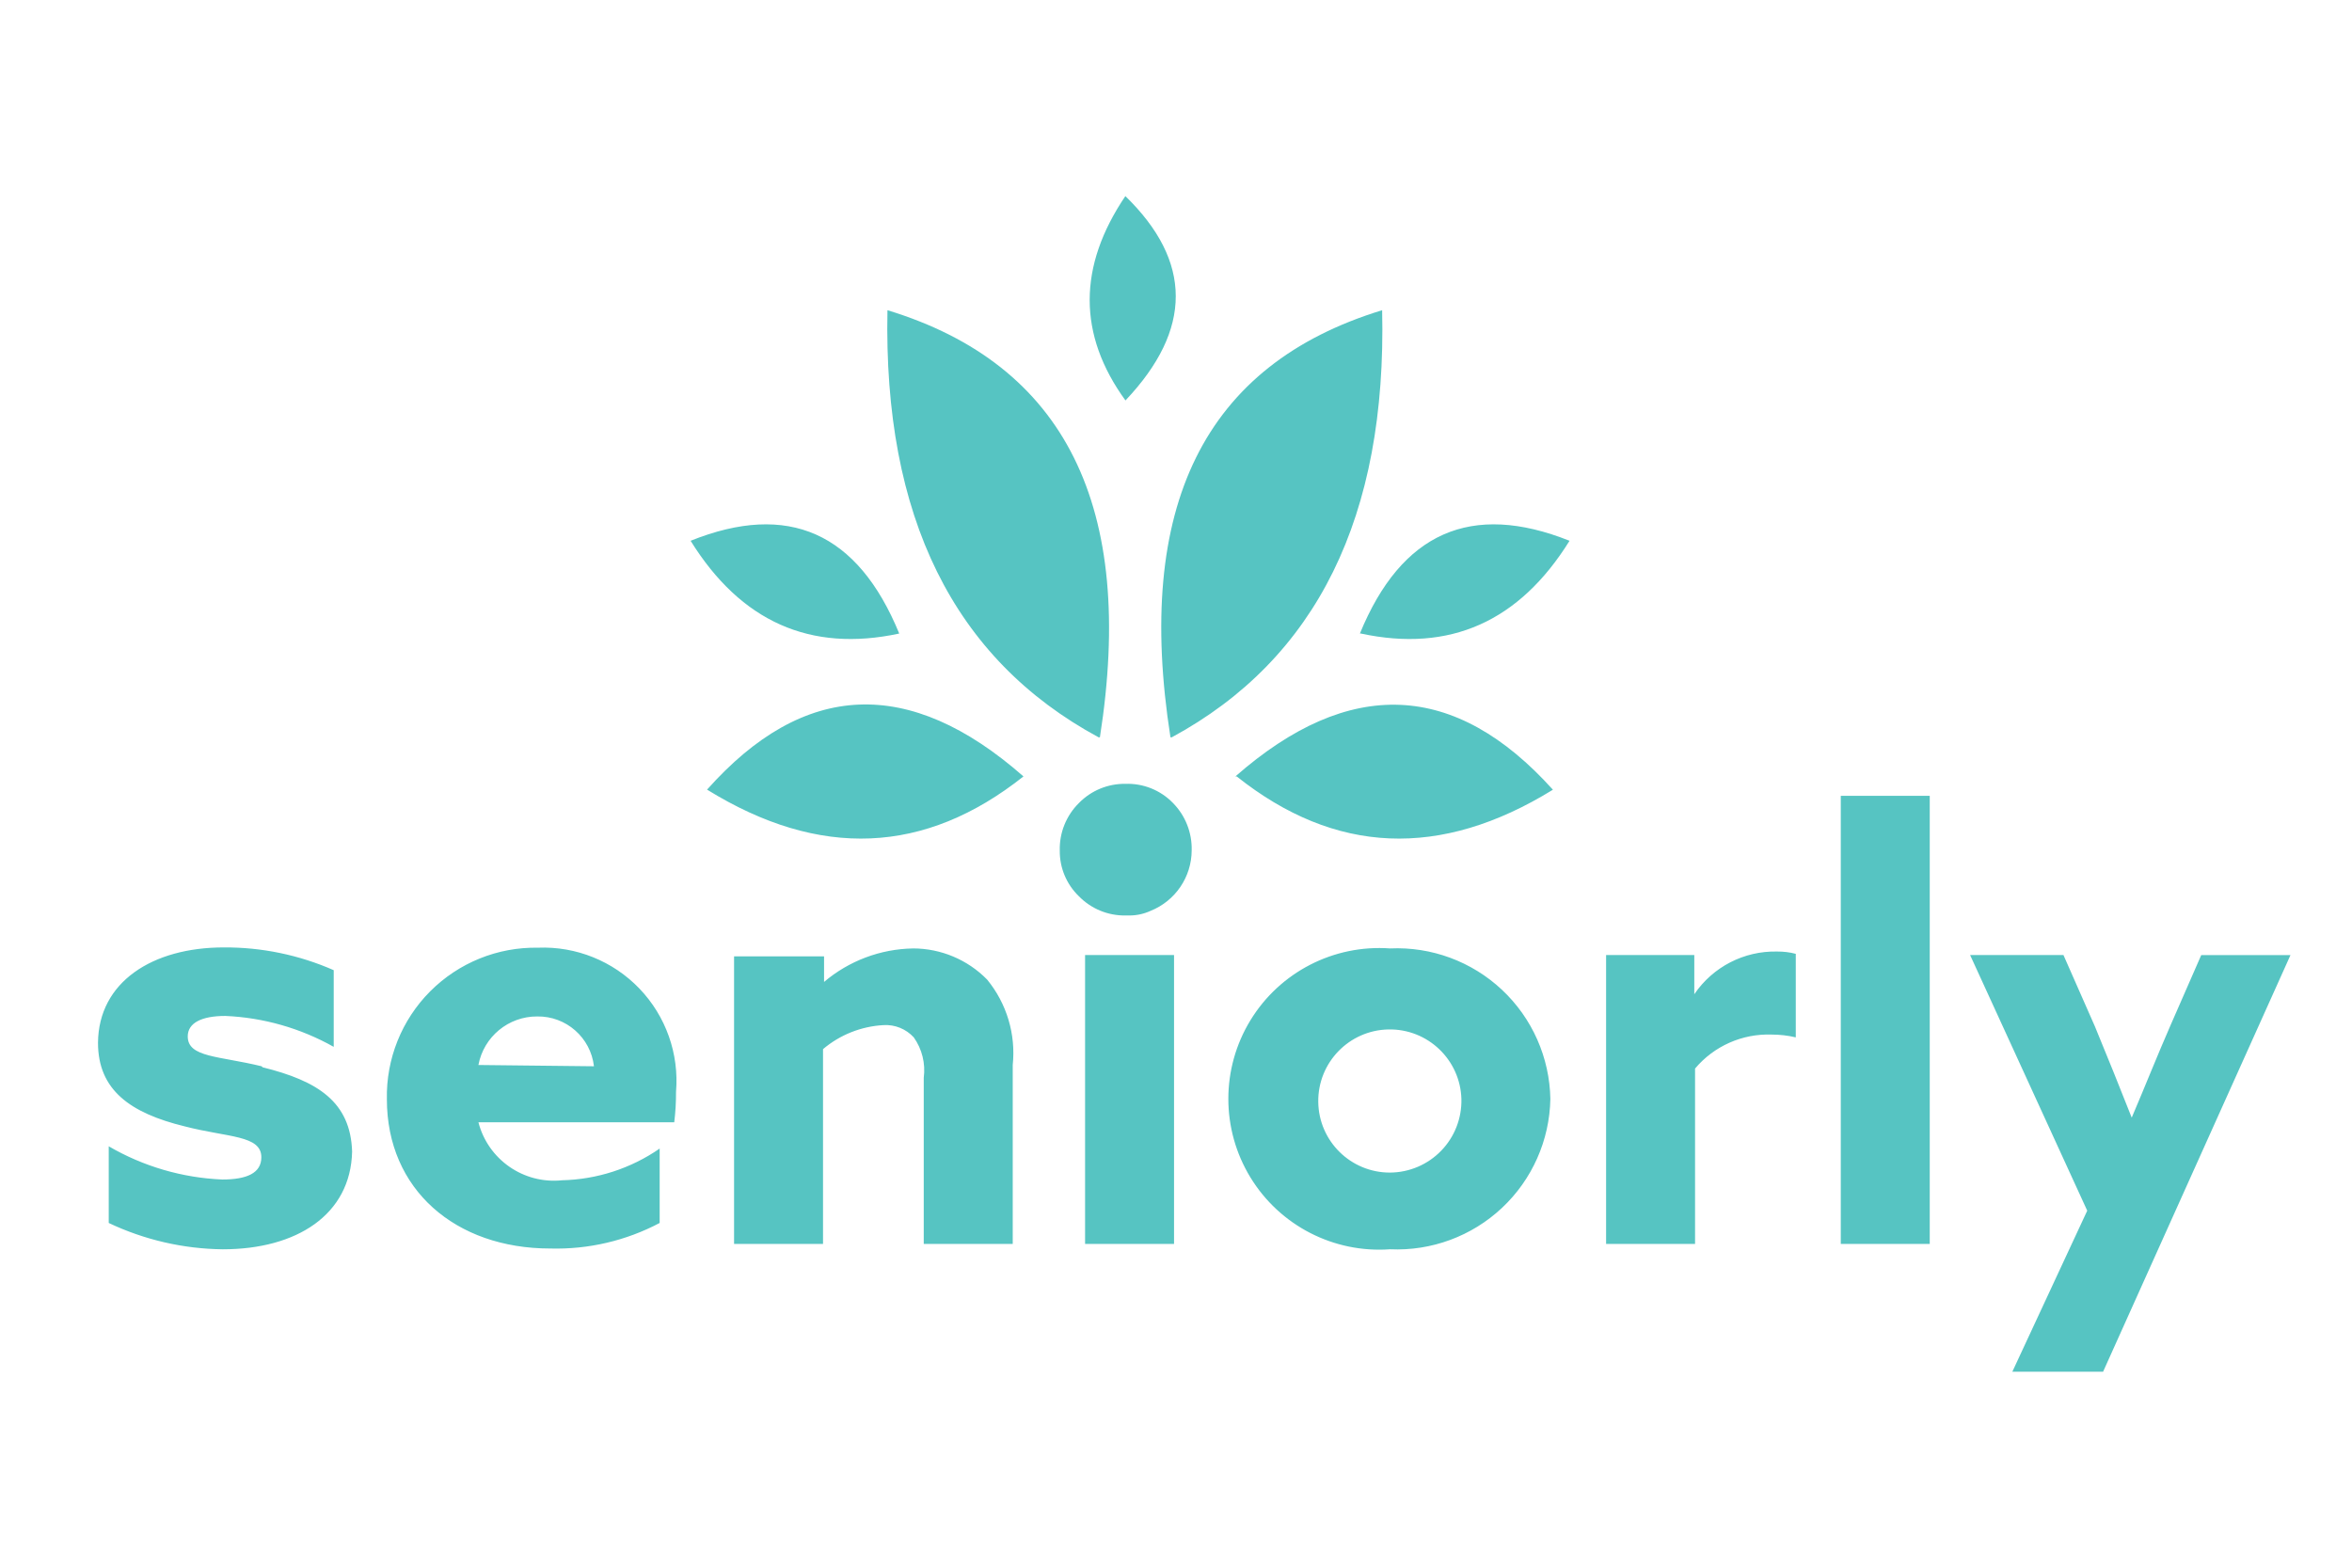
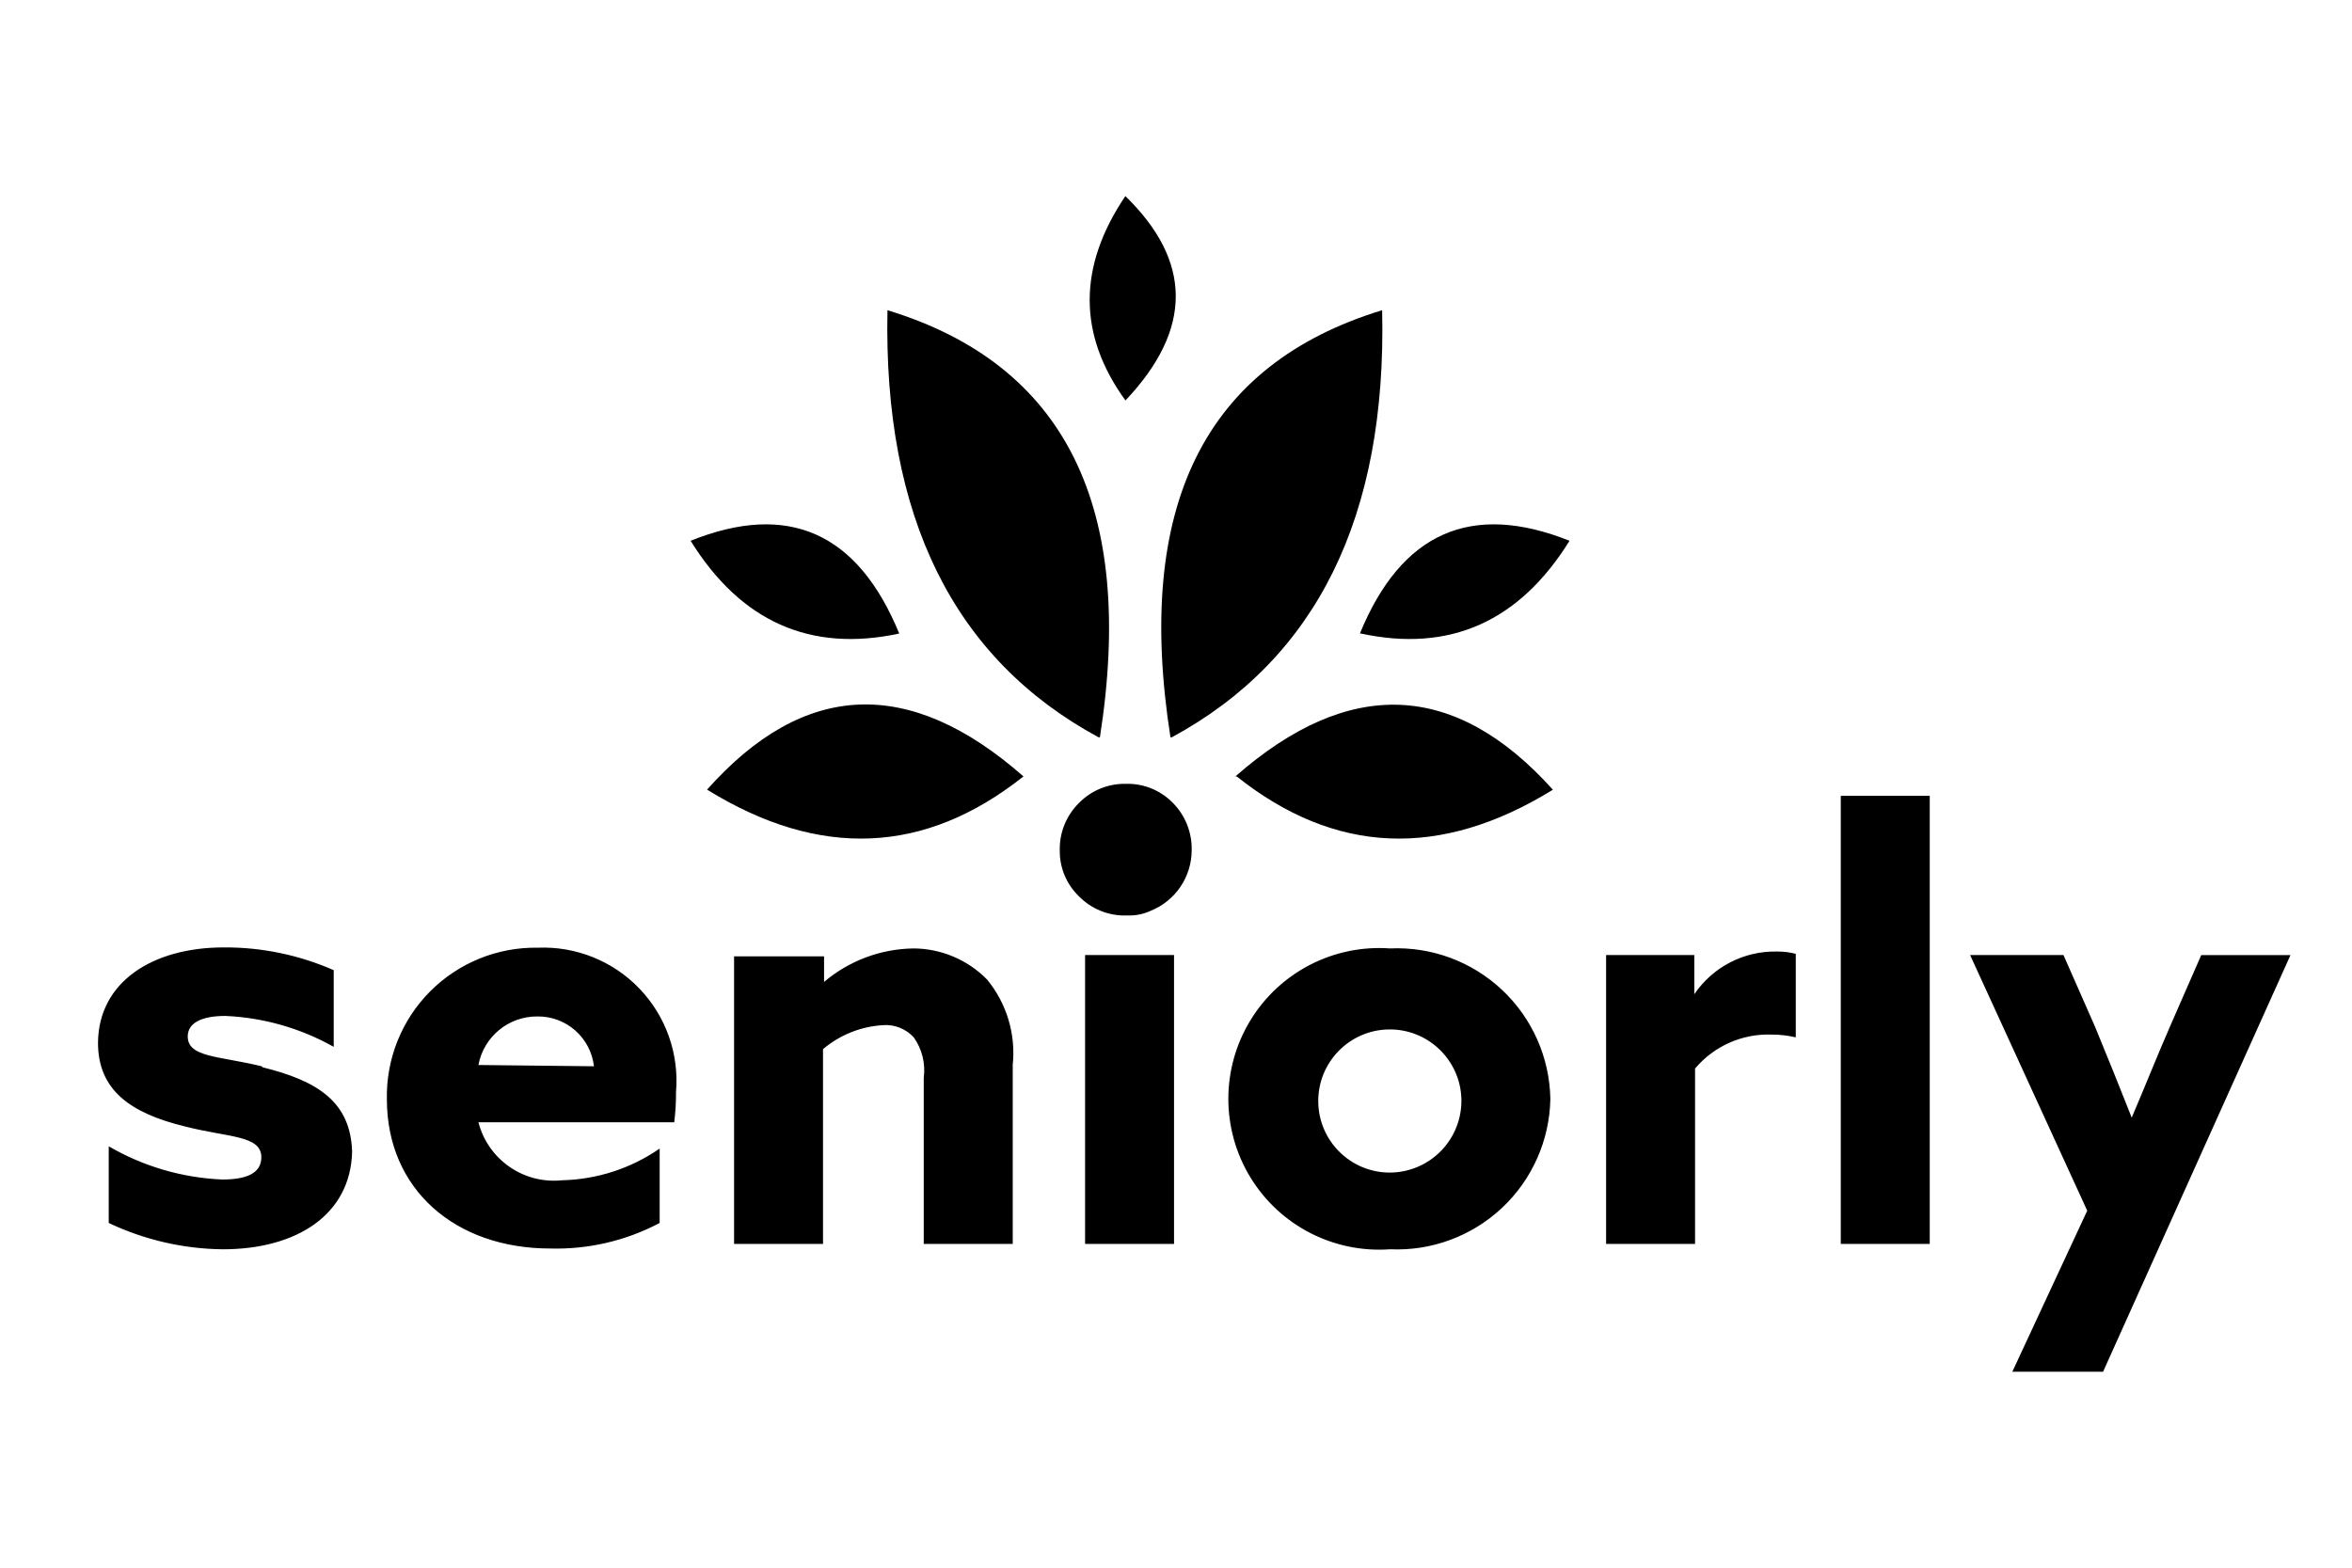
<svg xmlns="http://www.w3.org/2000/svg" width="96" height="64">
  <g fill="none" fill-rule="evenodd">
    <path d="M0 0h96v64H0z" />
-     <path fill="#56C4C2" fill-rule="nonzero" d="M28.188 22.077c3.986-1.6 6.824-.338 8.515 3.787-3.625.78-6.463-.483-8.515-3.787zm.678 10.163c4.584 2.831 8.887 2.65 12.908-.543-4.654-4.09-8.96-3.91-12.918.543h.01zM45.937 32a2.598 2.598 0 0 0-1.899.783 2.63 2.63 0 0 0-.782 1.94c-.008.704.275 1.38.782 1.868.499.51 1.186.794 1.9.783h.166c.296-.001.587-.065.856-.188a2.671 2.671 0 0 0 1.68-2.473 2.66 2.66 0 0 0-.772-1.94 2.577 2.577 0 0 0-1.93-.773zm0-24c-1.947 2.88-1.947 5.663 0 8.348 2.741-2.894 2.738-5.677-.01-8.348h.01zm-1.043 22.1c1.475-9.411-1.416-15.223-8.671-17.436-.174 8.425 2.699 14.237 8.619 17.437h.052zm5.583 1.597c4.013 3.193 8.316 3.374 12.907.543-3.993-4.438-8.313-4.62-12.96-.543h.053zm-2.65-1.596c5.92-3.207 8.782-9.02 8.587-17.437-7.273 2.223-10.111 8.025-8.64 17.437h.052zm7.72-4.237c3.625.78 6.463-.483 8.516-3.787-4.014-1.6-6.866-.338-8.557 3.787h.042zm-27.954 18.71a9.73 9.73 0 0 1-.073 1.242h-7.993a3.183 3.183 0 0 0 3.412 2.368 7.304 7.304 0 0 0 3.986-1.294v3.037a9.026 9.026 0 0 1-4.466 1.043c-3.871 0-6.668-2.41-6.668-6.093a6.063 6.063 0 0 1 6.167-6.188 5.437 5.437 0 0 1 5.635 5.885zm-3.35-1.044a2.296 2.296 0 0 0-2.316-2.034 2.431 2.431 0 0 0-2.4 1.982l4.716.052zm-13.565 0c-1.742-.427-3.015-.354-3.015-1.22 0-.553.574-.835 1.534-.835 1.553.067 3.069.5 4.424 1.262v-3.13a10.977 10.977 0 0 0-4.487-.929c-2.911 0-5.113 1.409-5.134 3.892 0 1.93 1.315 2.87 3.537 3.413 1.764.459 3.13.354 3.13 1.262 0 .647-.594.908-1.596.908a10.049 10.049 0 0 1-4.633-1.356v3.13a11.155 11.155 0 0 0 4.654 1.075c3.016 0 5.218-1.409 5.28-3.986-.062-2.035-1.409-2.89-3.652-3.444l-.042-.042zm26.588-4.81a5.76 5.76 0 0 0-3.631 1.367v-1.044h-3.673v11.74h3.631V42.83a4.174 4.174 0 0 1 2.463-.98c.468-.03.924.155 1.241.5.339.479.484 1.068.407 1.649v6.783h3.632v-7.305a4.727 4.727 0 0 0-1.044-3.485 4.237 4.237 0 0 0-3.026-1.273zm7.023 12.063h3.631V38.99h-3.631v11.792zm30.845 0h3.631V32.49h-3.631v18.293zM89.847 38.99l-1.242 2.839c-.553 1.262-1.043 2.504-1.596 3.798-.48-1.218-.981-2.46-1.503-3.725l-1.283-2.912h-3.81l4.78 10.435L82.136 56h3.704l7.649-17.009h-3.642zm-20.692 1.597V38.99h-3.6v11.792h3.631v-7.159a3.903 3.903 0 0 1 3.13-1.387c.33 0 .66.038.981.114v-3.41a2.9 2.9 0 0 0-.761-.094 3.976 3.976 0 0 0-3.381 1.743zm-5.875 4.278a6.26 6.26 0 0 1-6.543 6.136 6.157 6.157 0 1 1 0-12.282 6.26 6.26 0 0 1 6.543 6.146zm-3.631 0a2.922 2.922 0 1 0-2.912 3.005 2.932 2.932 0 0 0 2.912-3.005z" />
+     <path fill="currentColor" fill-rule="nonzero" d="M28.188 22.077c3.986-1.6 6.824-.338 8.515 3.787-3.625.78-6.463-.483-8.515-3.787zm.678 10.163c4.584 2.831 8.887 2.65 12.908-.543-4.654-4.09-8.96-3.91-12.918.543h.01zM45.937 32a2.598 2.598 0 0 0-1.899.783 2.63 2.63 0 0 0-.782 1.94c-.008.704.275 1.38.782 1.868.499.51 1.186.794 1.9.783h.166c.296-.001.587-.065.856-.188a2.671 2.671 0 0 0 1.68-2.473 2.66 2.66 0 0 0-.772-1.94 2.577 2.577 0 0 0-1.93-.773zm0-24c-1.947 2.88-1.947 5.663 0 8.348 2.741-2.894 2.738-5.677-.01-8.348h.01zm-1.043 22.1c1.475-9.411-1.416-15.223-8.671-17.436-.174 8.425 2.699 14.237 8.619 17.437h.052zm5.583 1.597c4.013 3.193 8.316 3.374 12.907.543-3.993-4.438-8.313-4.62-12.96-.543h.053zm-2.65-1.596c5.92-3.207 8.782-9.02 8.587-17.437-7.273 2.223-10.111 8.025-8.64 17.437h.052zm7.72-4.237c3.625.78 6.463-.483 8.516-3.787-4.014-1.6-6.866-.338-8.557 3.787h.042zm-27.954 18.71a9.73 9.73 0 0 1-.073 1.242h-7.993a3.183 3.183 0 0 0 3.412 2.368 7.304 7.304 0 0 0 3.986-1.294v3.037a9.026 9.026 0 0 1-4.466 1.043c-3.871 0-6.668-2.41-6.668-6.093a6.063 6.063 0 0 1 6.167-6.188 5.437 5.437 0 0 1 5.635 5.885zm-3.35-1.044a2.296 2.296 0 0 0-2.316-2.034 2.431 2.431 0 0 0-2.4 1.982l4.716.052zm-13.565 0c-1.742-.427-3.015-.354-3.015-1.22 0-.553.574-.835 1.534-.835 1.553.067 3.069.5 4.424 1.262v-3.13a10.977 10.977 0 0 0-4.487-.929c-2.911 0-5.113 1.409-5.134 3.892 0 1.93 1.315 2.87 3.537 3.413 1.764.459 3.13.354 3.13 1.262 0 .647-.594.908-1.596.908a10.049 10.049 0 0 1-4.633-1.356v3.13a11.155 11.155 0 0 0 4.654 1.075c3.016 0 5.218-1.409 5.28-3.986-.062-2.035-1.409-2.89-3.652-3.444l-.042-.042zm26.588-4.81a5.76 5.76 0 0 0-3.631 1.367v-1.044h-3.673v11.74h3.631V42.83a4.174 4.174 0 0 1 2.463-.98c.468-.03.924.155 1.241.5.339.479.484 1.068.407 1.649v6.783h3.632v-7.305a4.727 4.727 0 0 0-1.044-3.485 4.237 4.237 0 0 0-3.026-1.273zm7.023 12.063h3.631V38.99h-3.631v11.792zm30.845 0h3.631V32.49h-3.631v18.293zM89.847 38.99l-1.242 2.839c-.553 1.262-1.043 2.504-1.596 3.798-.48-1.218-.981-2.46-1.503-3.725l-1.283-2.912h-3.81l4.78 10.435L82.136 56h3.704l7.649-17.009h-3.642zm-20.692 1.597V38.99h-3.6v11.792h3.631v-7.159a3.903 3.903 0 0 1 3.13-1.387c.33 0 .66.038.981.114v-3.41a2.9 2.9 0 0 0-.761-.094 3.976 3.976 0 0 0-3.381 1.743zm-5.875 4.278a6.26 6.26 0 0 1-6.543 6.136 6.157 6.157 0 1 1 0-12.282 6.26 6.26 0 0 1 6.543 6.146zm-3.631 0a2.922 2.922 0 1 0-2.912 3.005 2.932 2.932 0 0 0 2.912-3.005z" />
  </g>
</svg>
